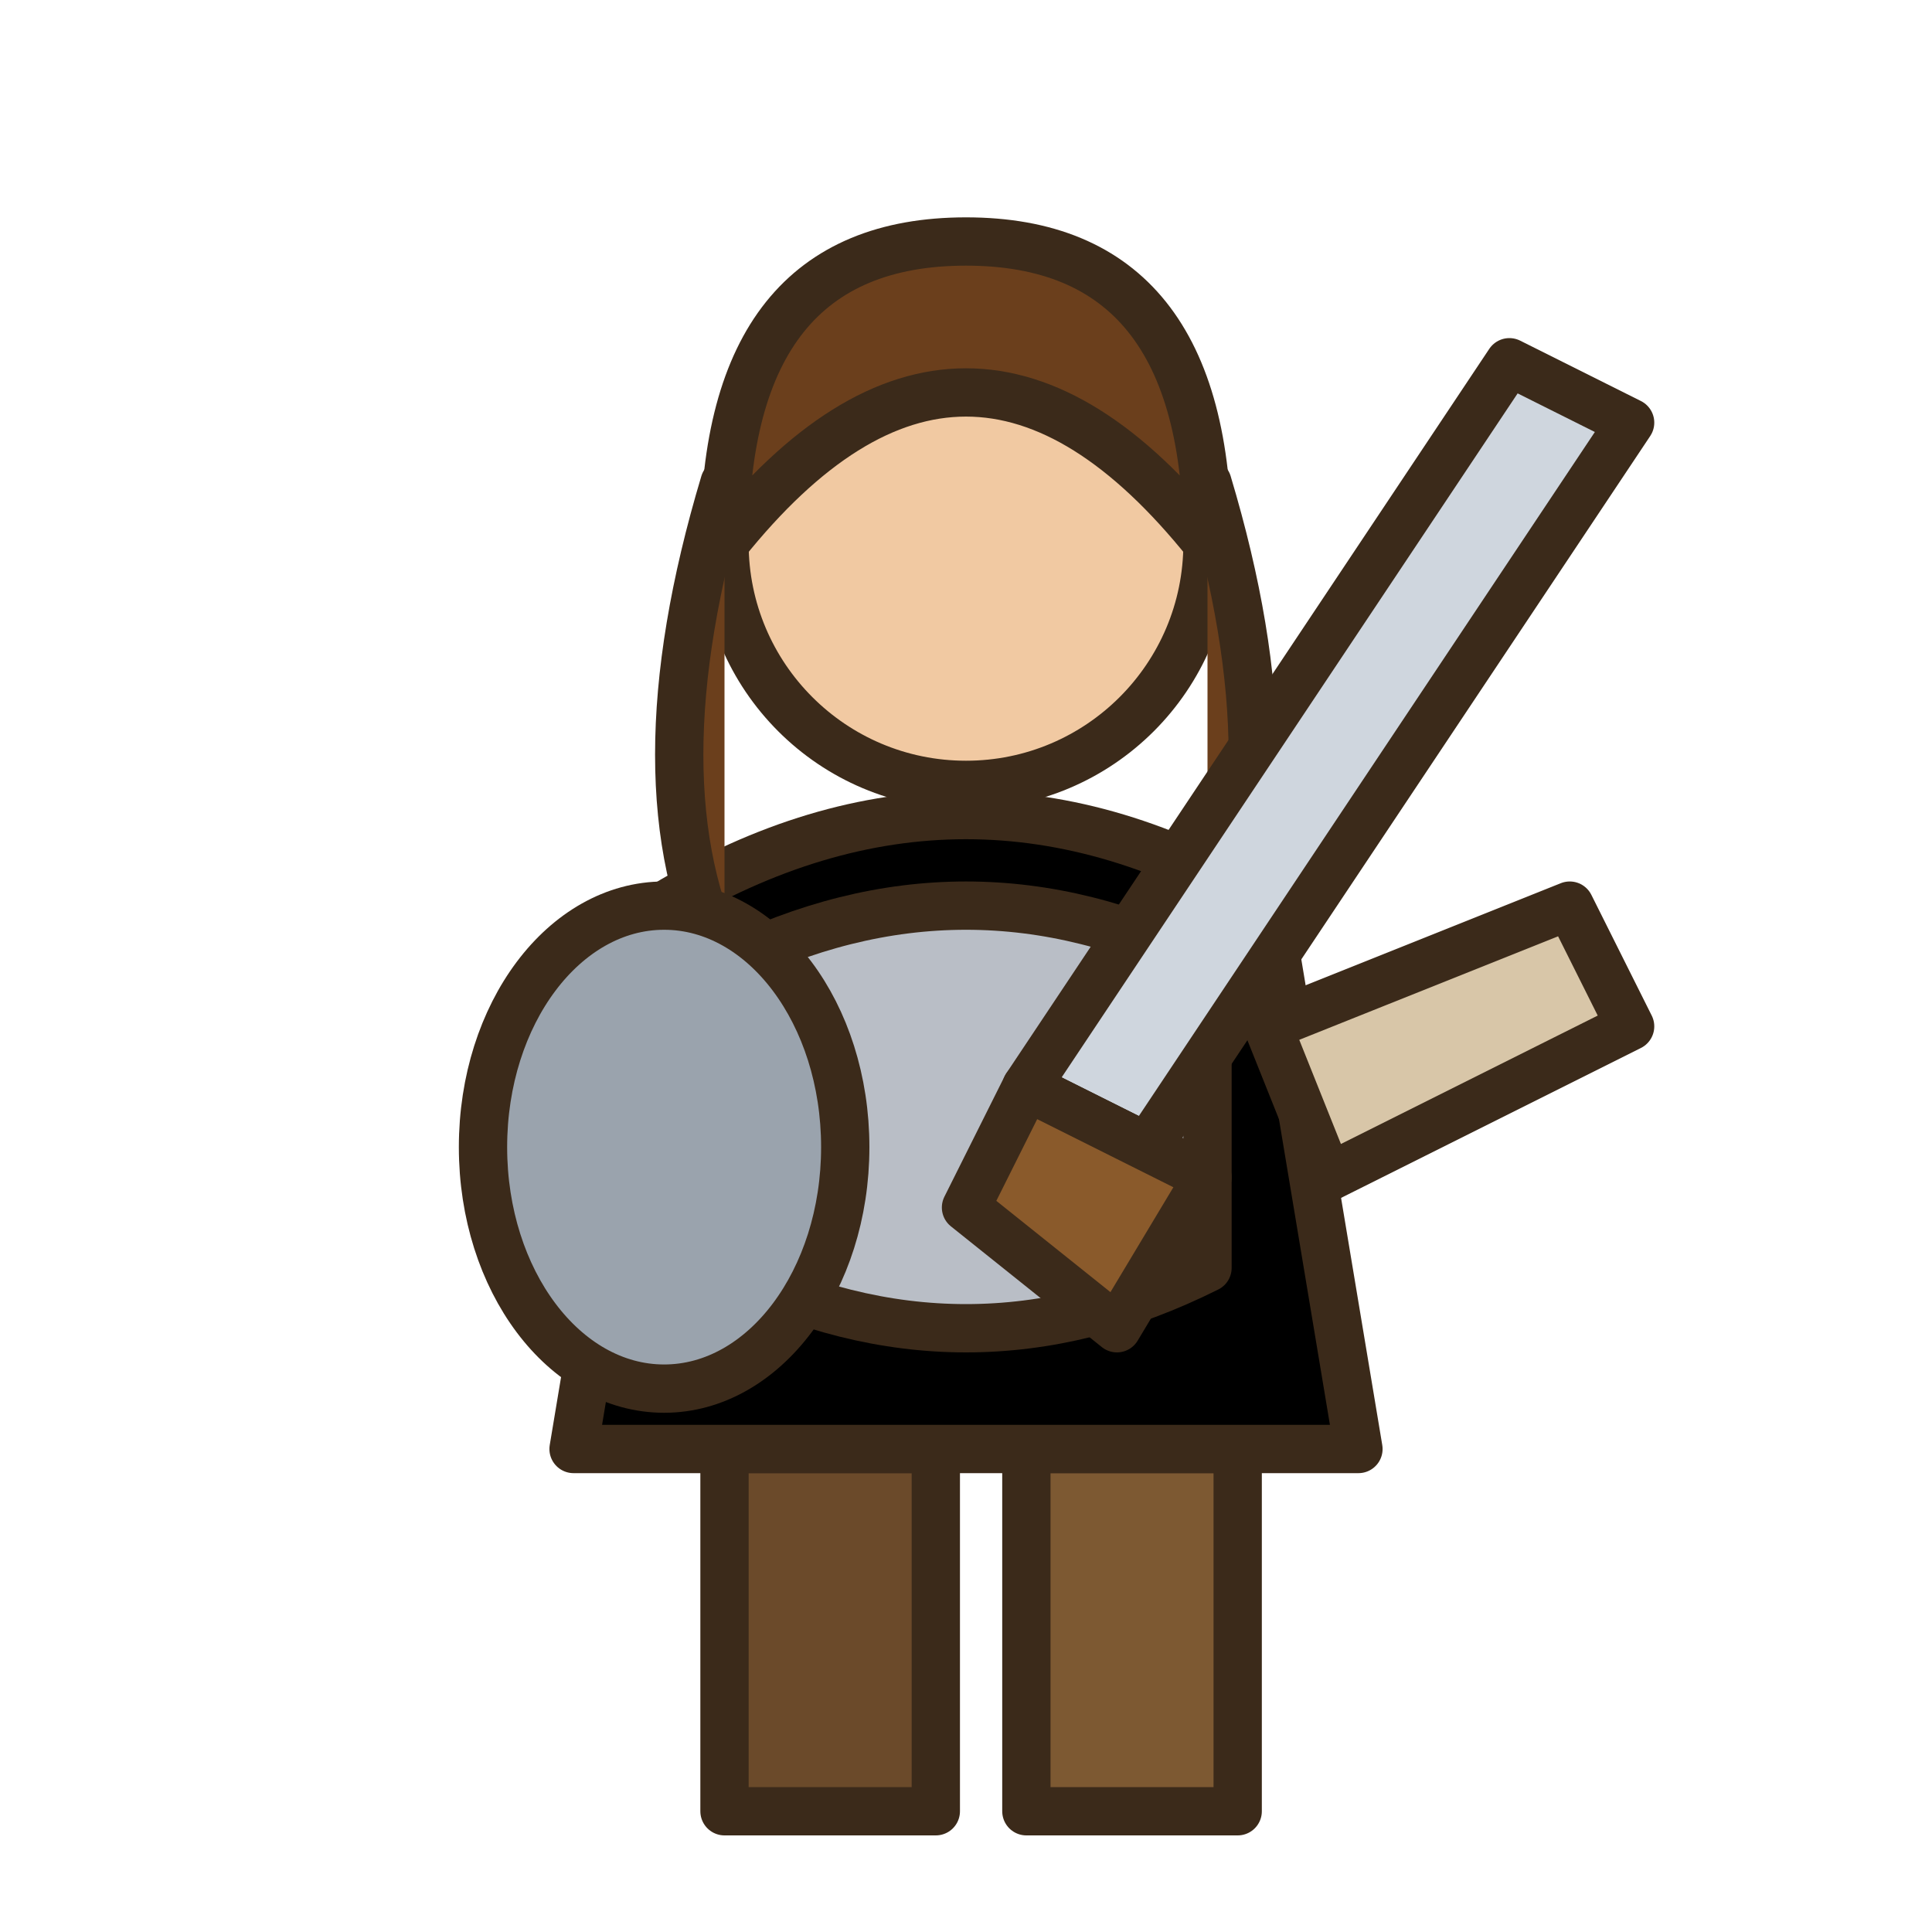
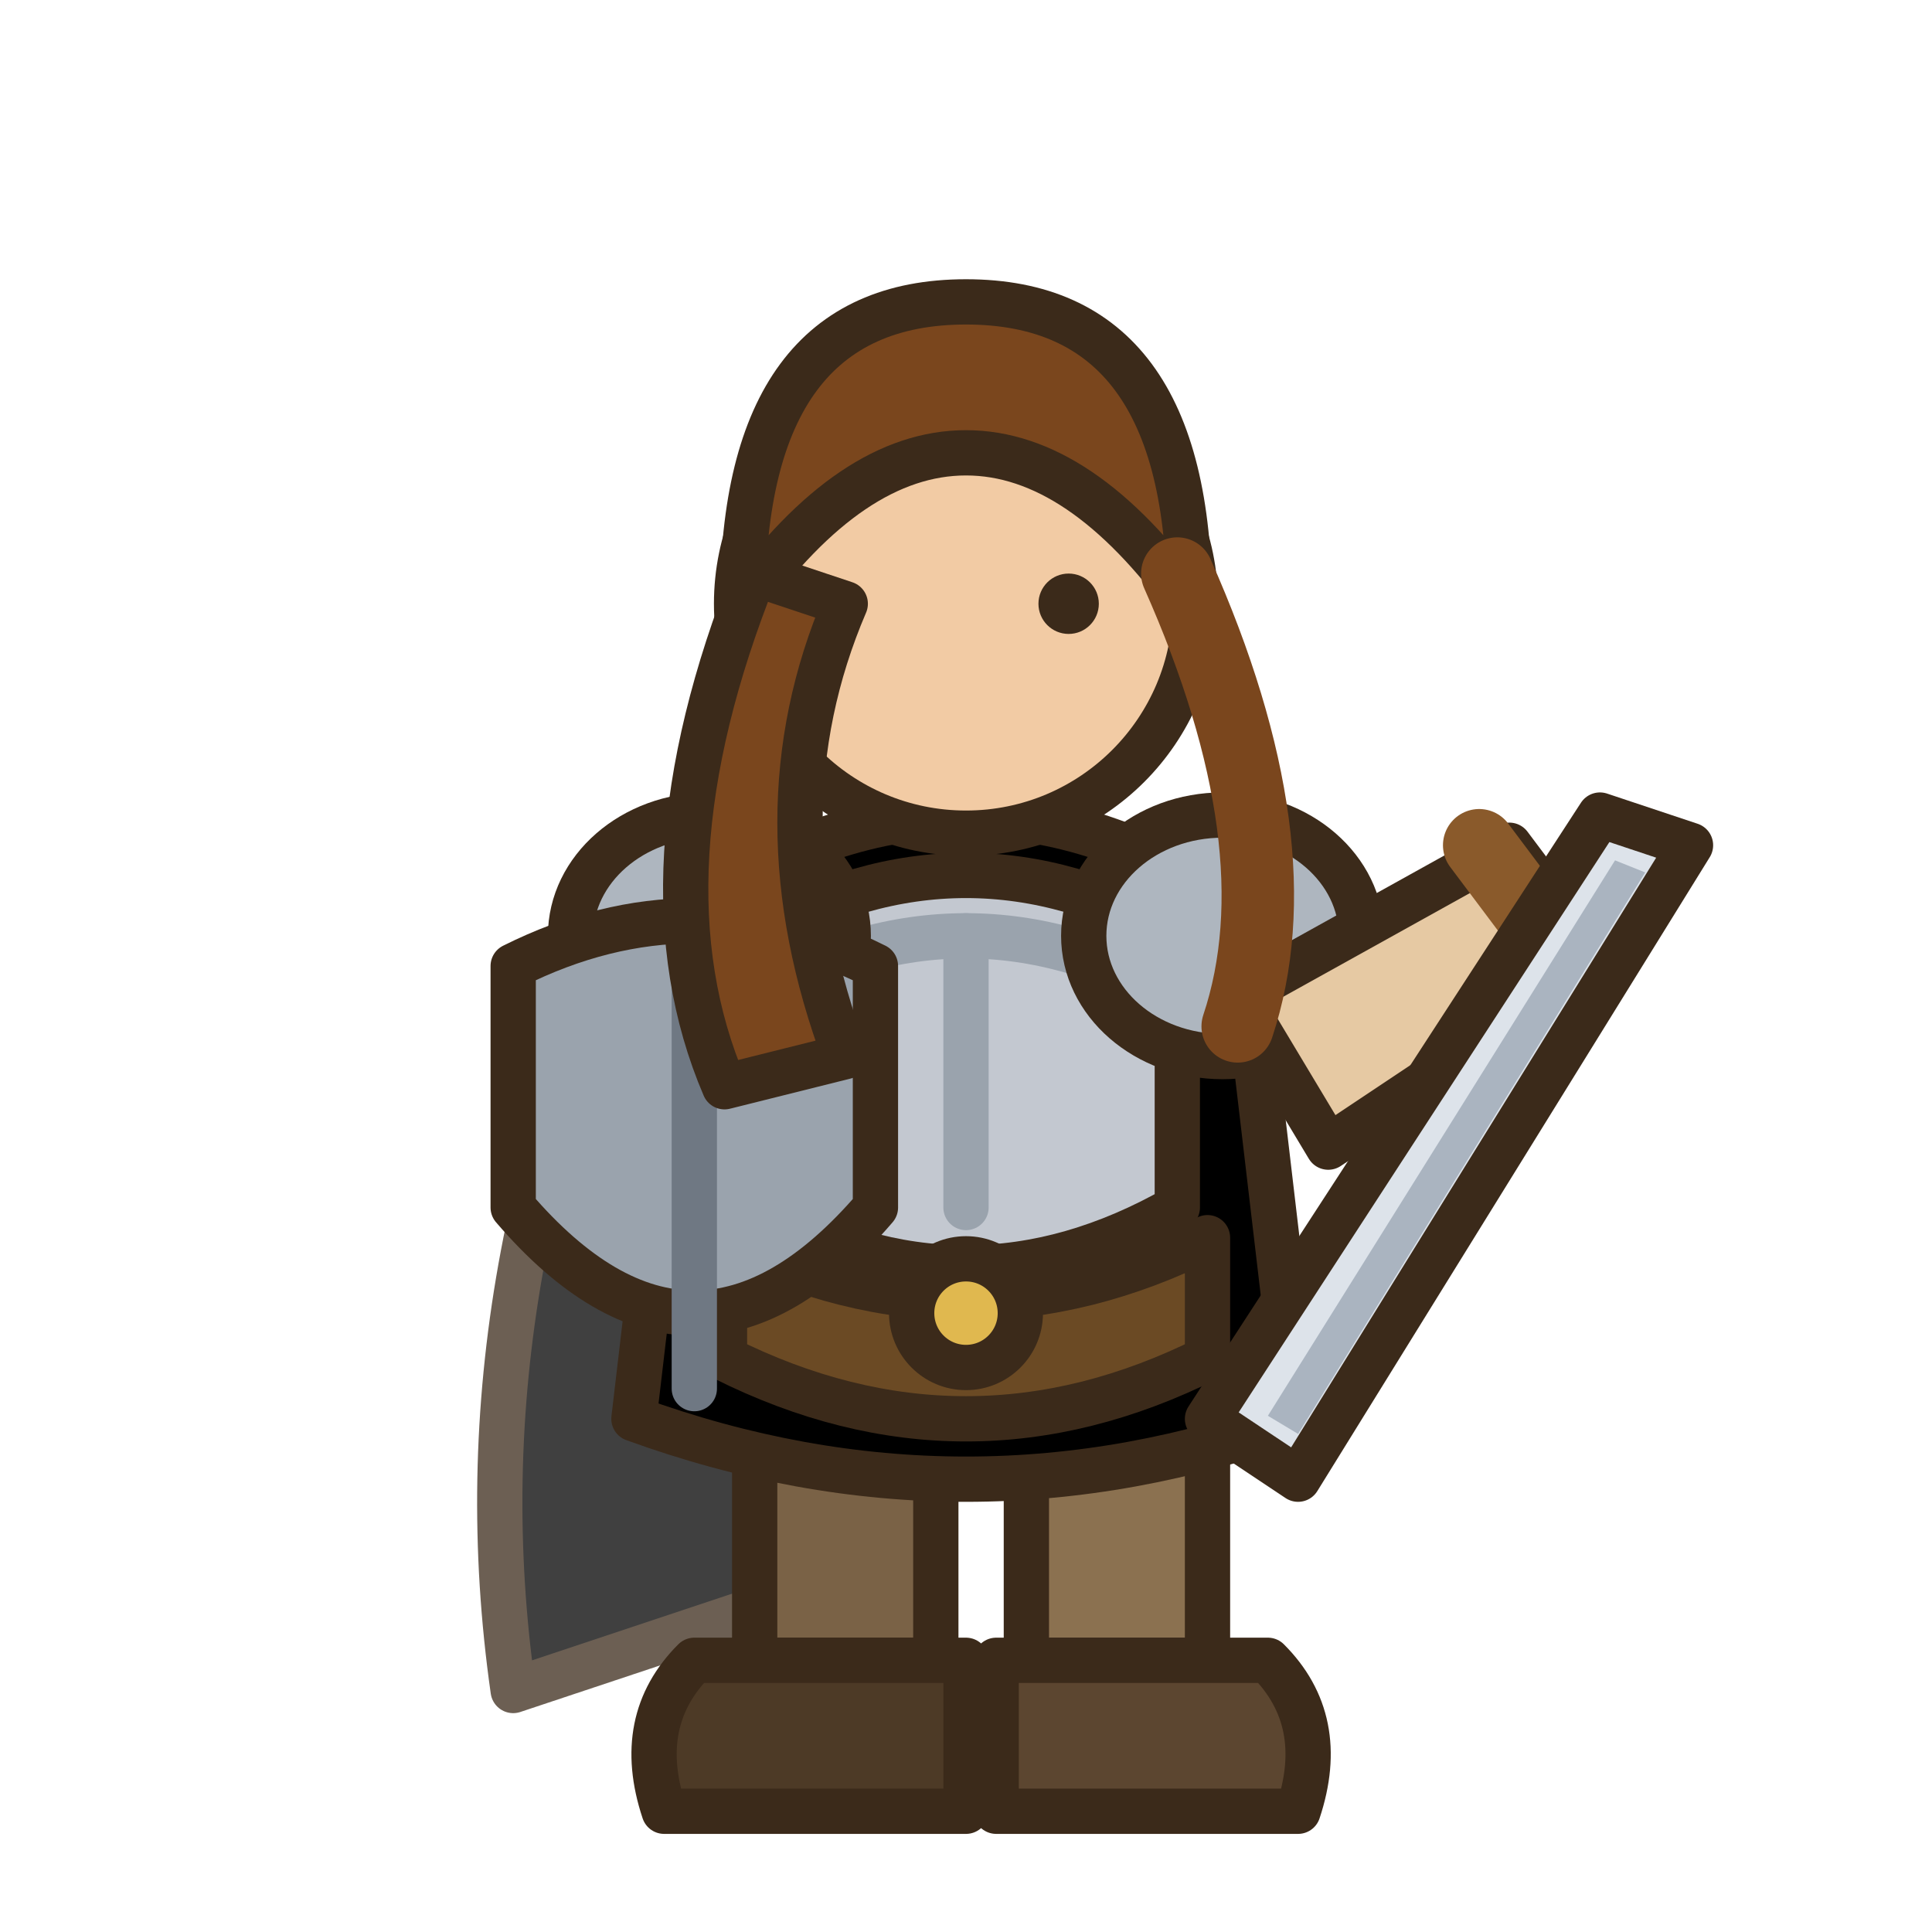
<svg xmlns="http://www.w3.org/2000/svg" viewBox="0 0 64 64" aria-hidden="true">
-   <g stroke="#3b2a1a" stroke-width="1.6" stroke-linejoin="round" stroke-linecap="round">
-     <path d="M24 60 h7 v-12 h-7 Z" fill="#6b4a2a" />
-     <path d="M34 60 h7 v-12 h-7 Z" fill="#7d5932" />
-     <path d="M22 30 q10 -6 20 0 l3 18 h-26 Z" fill="currentColor" />
-     <path d="M24 32 q8 -4 16 0 v10 q-8 4 -16 0 Z" fill="#b9bec6" />
-     <path d="M42 34 l10 -4 2 4 -10 5 Z" fill="#d8c6a8" />
-     <circle cx="32" cy="18" r="8" fill="#f1c9a2" />
-     <path d="M24 18 q0 -10 8 -10 q8 0 8 10 q-4 -5 -8 -5 q-4 0 -8 5 Z" fill="#6b3f1c" />
-     <path d="M24 16 q-3 10 0 16 M40 16 q3 10 0 16" fill="#6b3f1c" />
-     <path d="M50 12 l4 2 -16 24 -4 -2 Z" fill="#cfd6de" />
-     <path d="M34 36 l6 3 -3 5 -5 -4 Z" fill="#8a5a2b" />
-     <ellipse cx="22" cy="38" rx="6" ry="8" fill="#9aa3ad" />
+   <g stroke="#3b2a1a" stroke-width="1.5" stroke-linejoin="round" stroke-linecap="round">
+     <path d="M22 28 q-7 14 -5 28 l9 -3 q-3 -14 1 -24 Z" fill="currentColor" opacity="0.75" />
+     <path d="M25 46 h6 v9 h-6 Z" fill="#7a6246" />
+     <path d="M34 46 h6 v9 h-6 Z" fill="#8b7150" />
+     <path d="M23 55 h9 v5 h-10 q-1 -3 1 -5 Z" fill="#4d3a26" />
+     <path d="M33 55 h9 q2 2 1 5 h-10 Z" fill="#5c4630" />
+     <path d="M23 30 q9 -6 18 0 l2 17 q-11 4 -22 0 Z" fill="currentColor" />
+     <path d="M25 31 q7 -4 14 0 v9 q-7 4 -14 0 Z" fill="#c3c8d0" />
+     <path d="M25 33 q7 -4 14 0" fill="none" stroke="#9aa3ad" />
+     <path d="M32 31 v9" fill="none" stroke="#9aa3ad" />
+     <path d="M24 41 q8 4 16 0 l0 4 q-8 4 -16 0 Z" fill="#6b4a24" />
+     <circle cx="32" cy="43.5" r="1.8" fill="#e0b84f" />
+     <ellipse cx="23.5" cy="31" rx="4.6" ry="4" fill="#aeb6bf" />
+     <ellipse cx="40.5" cy="31" rx="4.6" ry="4" fill="#aeb6bf" />
+     <path d="M41 33 l9 -5 3 4 -9 6 Z" fill="#e6c9a3" />
+     <path d="M49 28 l3 4" stroke="#8a5a2b" stroke-width="2.4" />
+     <path d="M53 27 l3 1 -13 21 -3 -2 Z" fill="#dde3ea" />
+     <path d="M53.5 28.5 l1 0.4 -11.5 18.6 -1 -0.6 Z" fill="#aab4c0" stroke="none" />
+     <path d="M17 32 q6 -3 12 0 v8 q-6 7 -12 0 Z" fill="#9aa3ad" />
+     <path d="M23 32 v14" fill="none" stroke="#6f7883" />
+     <circle cx="32" cy="20" r="7.6" fill="#f2cba4" />
+     <circle cx="35.4" cy="20" r="1" fill="#3b2a1a" stroke="none" />
+     <path d="M24.6 20 q0 -10 7.4 -10 q7.4 0 7.4 10 q-3.6 -5 -7.4 -5 q-3.8 0 -7.4 5 Z" fill="#7a461d" />
+     <path d="M25 19 q-4 10 -1 17 l4 -1 q-3 -8 0 -15 Z" fill="#7a461d" />
+     <path d="M39 19 q4 9 2 15" fill="none" stroke="#7a461d" stroke-width="2.4" />
  </g>
</svg>
